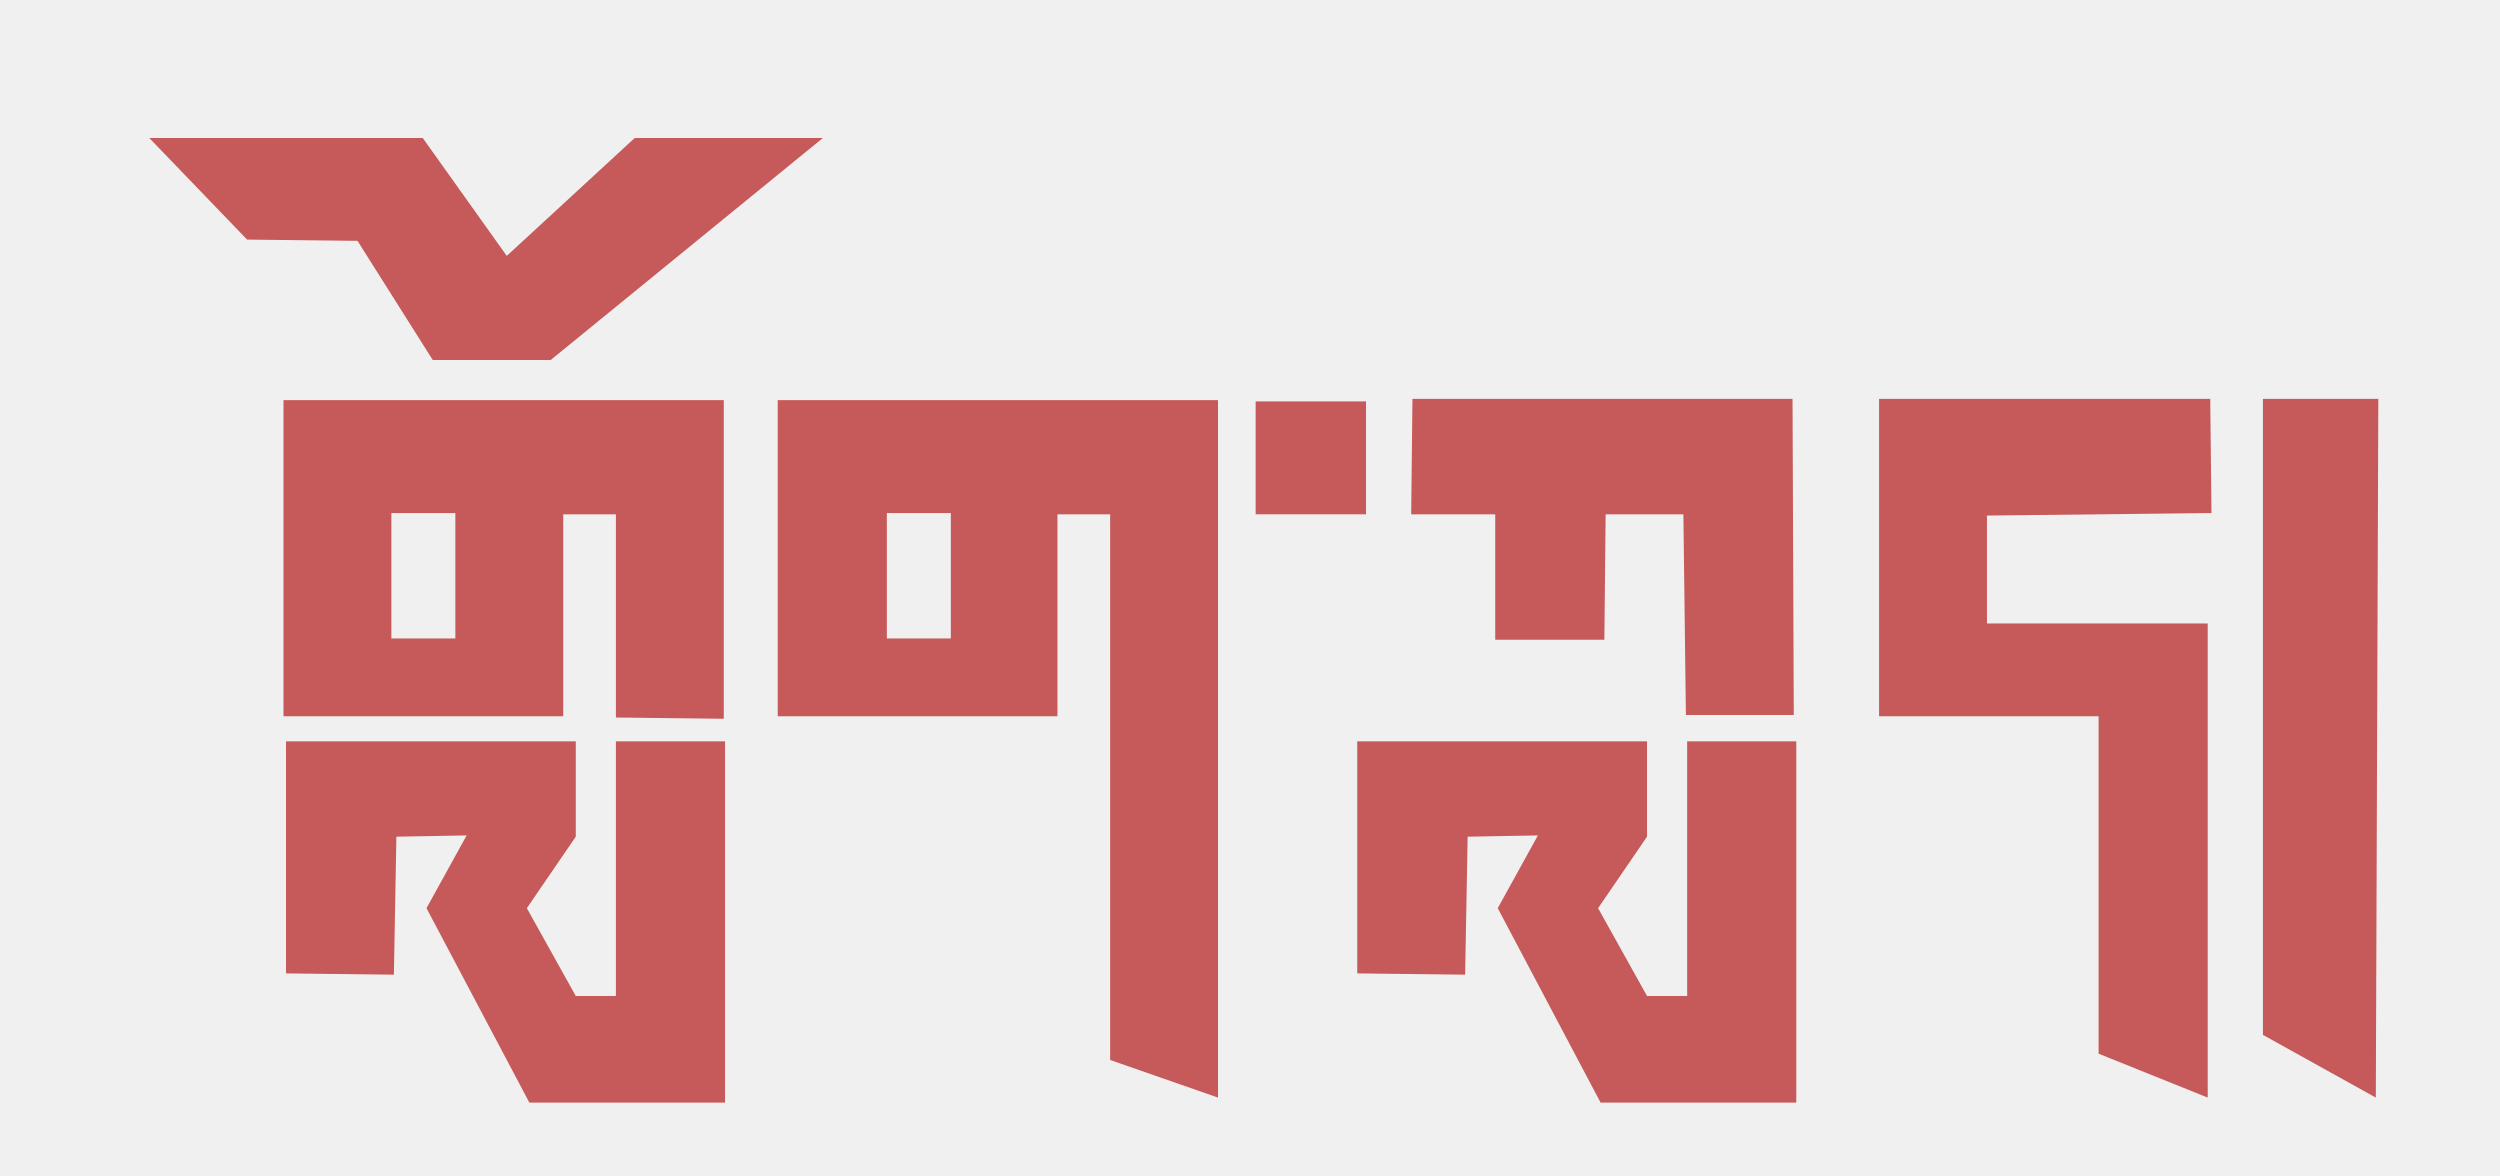
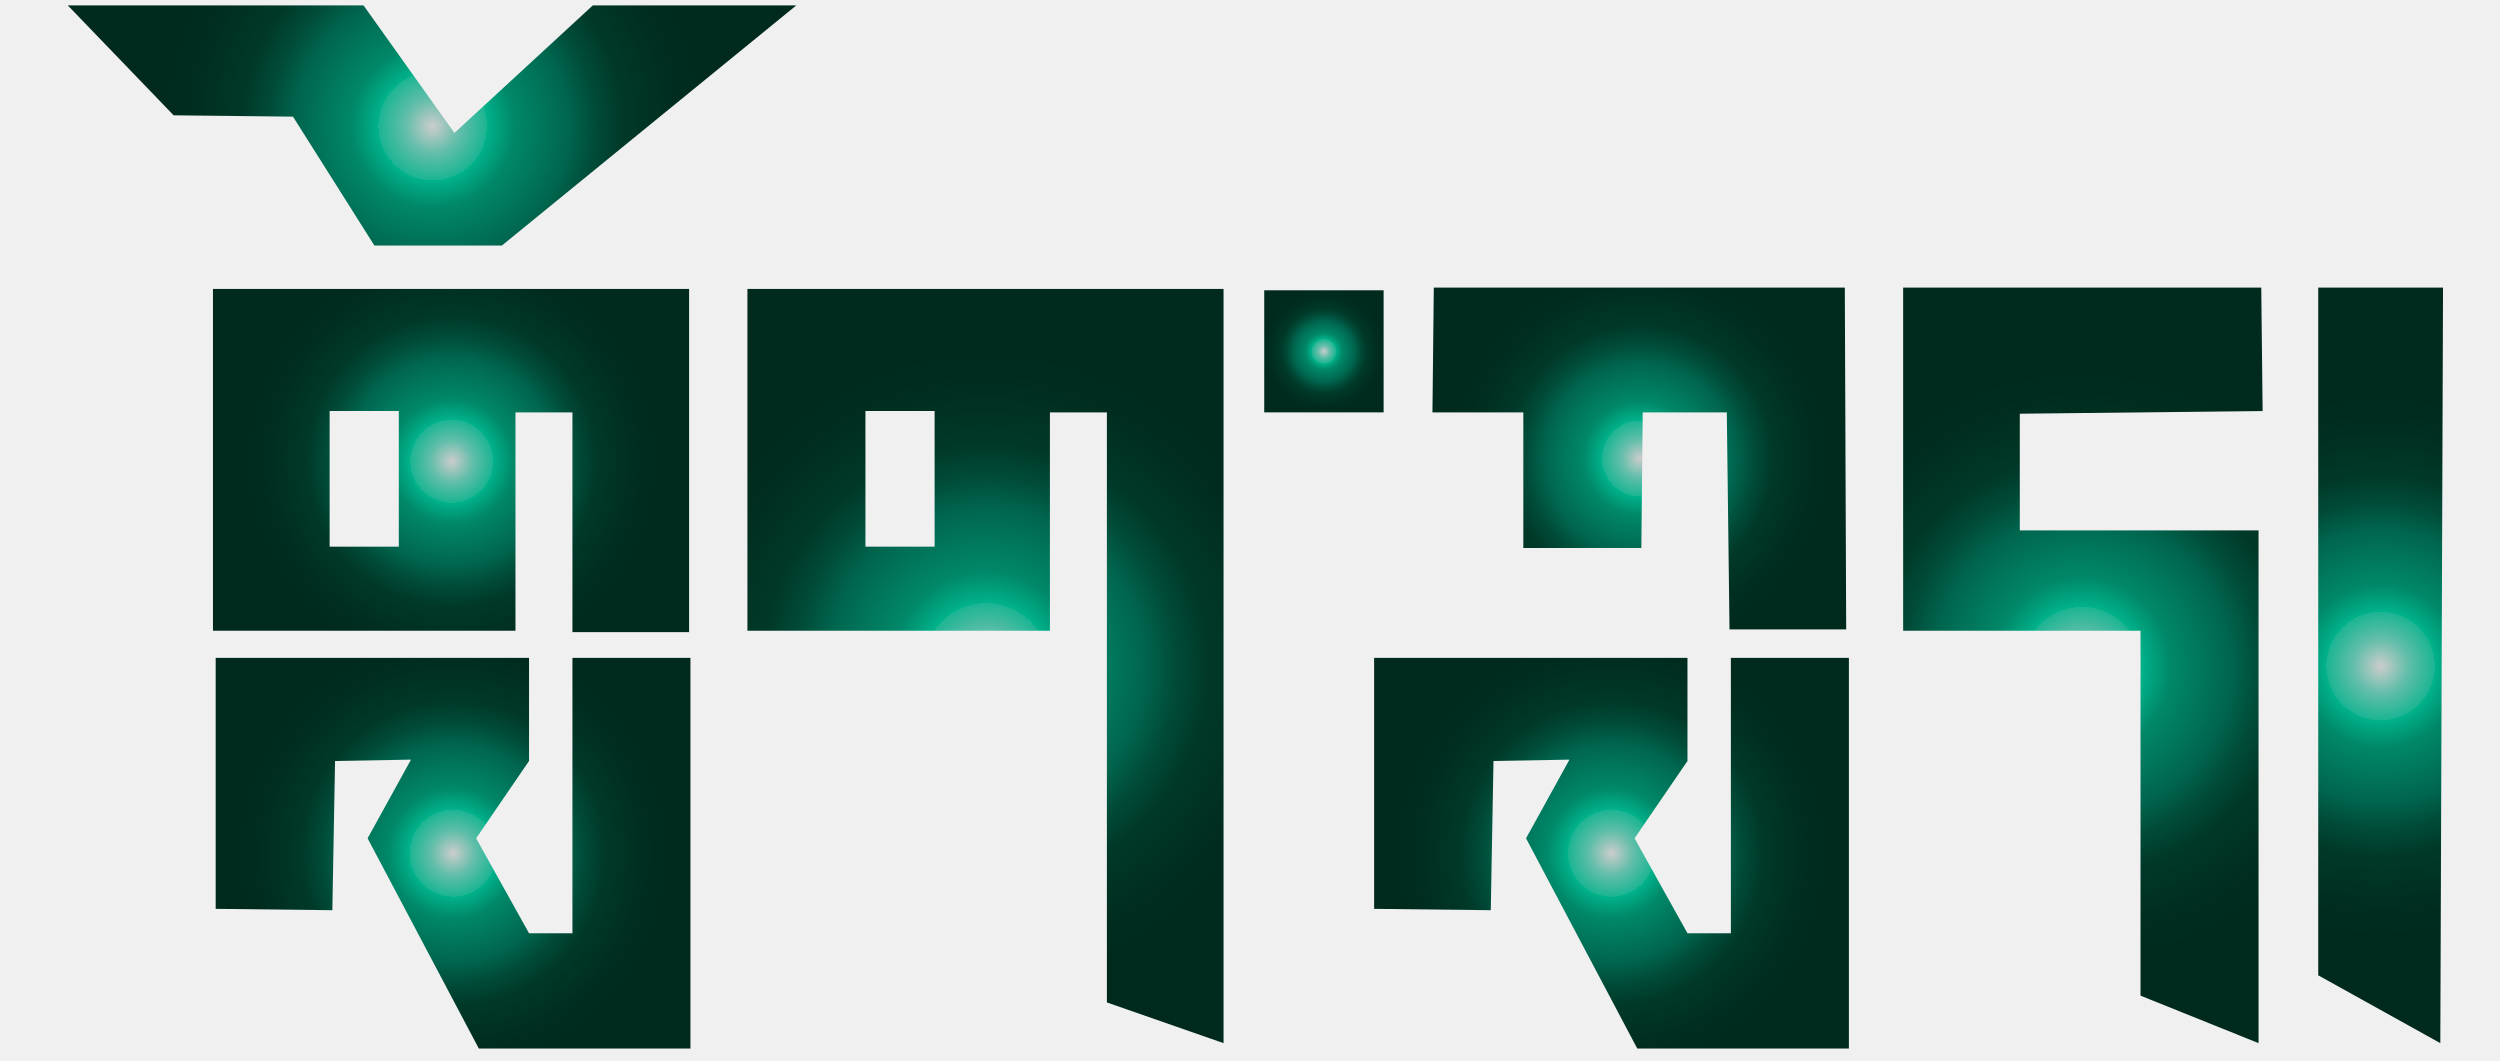
- <svg xmlns="http://www.w3.org/2000/svg" id="Layer_1" version="1.1" viewBox="0 0 199.3 93.7">
+ <svg xmlns="http://www.w3.org/2000/svg" xmlns:xlink="http://www.w3.org/1999/xlink" version="1.1" viewBox="0 0 184.3 78.2">
  <defs>
    <style>
      .st0 {
-         fill: #c65959;
+         fill: url(#linear-gradient2);
+       }
+ 
+       .st1 {
+         fill: url(#radial-gradient2);
+       }
+ 
+       .st1, .st2, .st3, .st4, .st5, .st6, .st7, .st8, .st9, .st10, .st11, .st12, .st13, .st14, .st15, .st16, .st17, .st18, .st19, .st20, .st21, .st22, .st23, .st24, .st25, .st26, .st27 {
+         mix-blend-mode: screen;
+       }
+ 
+       .st2 {
+         fill: url(#radial-gradient17);
+       }
+ 
+       .st3 {
+         fill: url(#radial-gradient3);
+       }
+ 
+       .st4 {
+         fill: url(#linear-gradient9);
+       }
+ 
+       .st4, .st12, .st14, .st17, .st20, .st25, .st27 {
+         opacity: .5;
+       }
+ 
+       .st28 {
+         fill: url(#linear-gradient10);
+       }
+ 
+       .st5 {
+         fill: url(#radial-gradient10);
+       }
+ 
+       .st6 {
+         fill: url(#radial-gradient4);
+       }
+ 
+       .st7 {
+         fill: url(#radial-gradient1);
+       }
+ 
+       .st8 {
+         fill: url(#radial-gradient5);
+       }
+ 
+       .st29 {
+         fill: #fff;
+       }
+ 
+       .st30 {
+         fill: url(#linear-gradient8);
+       }
+ 
+       .st9 {
+         fill: url(#linear-gradient15);
+       }
+ 
+       .st31 {
+         fill: url(#linear-gradient16);
+       }
+ 
+       .st10 {
+         fill: url(#radial-gradient12);
+       }
+ 
+       .st11 {
+         fill: url(#radial-gradient8);
+       }
+ 
+       .st32 {
+         fill: #171717;
+       }
+ 
+       .st12 {
+         fill: url(#linear-gradient7);
+       }
+ 
+       .st13 {
+         fill: url(#radial-gradient);
+       }
+ 
+       .st33 {
+         isolation: isolate;
+       }
+ 
+       .st34 {
+         fill: url(#linear-gradient12);
+       }
+ 
+       .st14 {
+         fill: url(#linear-gradient17);
+       }
+ 
+       .st15 {
+         fill: url(#radial-gradient7);
+       }
+ 
+       .st16 {
+         fill: url(#radial-gradient11);
+       }
+ 
+       .st17 {
+         fill: url(#linear-gradient13);
+       }
+ 
+       .st35 {
+         fill: url(#linear-gradient4);
+       }
+ 
+       .st18 {
+         fill: url(#radial-gradient9);
+       }
+ 
+       .st36 {
+         fill: url(#linear-gradient14);
+       }
+ 
+       .st19 {
+         fill: url(#radial-gradient14);
+       }
+ 
+       .st20 {
+         fill: url(#linear-gradient3);
+       }
+ 
+       .st21 {
+         fill: url(#radial-gradient6);
+       }
+ 
+       .st22 {
+         fill: url(#radial-gradient13);
+       }
+ 
+       .st23 {
+         fill: url(#linear-gradient1);
+         opacity: .6;
+       }
+ 
+       .st24 {
+         fill: url(#radial-gradient16);
+       }
+ 
+       .st25 {
+         fill: url(#linear-gradient5);
+       }
+ 
+       .st37 {
+         fill: url(#linear-gradient6);
+       }
+ 
+       .st26 {
+         fill: url(#radial-gradient15);
+       }
+ 
+       .st38 {
+         fill: url(#linear-gradient);
+       }
+ 
+       .st27 {
+         fill: url(#linear-gradient11);
      }
    </style>
+     <radialGradient id="radial-gradient" cx="33.4" cy="62.9" fx="33.4" fy="62.9" r="16" gradientUnits="userSpaceOnUse">
+       <stop offset="0" stop-color="#ccc" />
+       <stop offset=".1" stop-color="#63beaa" />
+       <stop offset=".2" stop-color="#1bb593" />
+       <stop offset=".2" stop-color="#00b28a" />
+       <stop offset=".3" stop-color="#008869" />
+       <stop offset=".5" stop-color="#00664e" />
+       <stop offset=".6" stop-color="#004c39" />
+       <stop offset=".7" stop-color="#003929" />
+       <stop offset=".9" stop-color="#002d20" />
+       <stop offset="1" stop-color="#002a1e" />
+     </radialGradient>
+     <radialGradient id="radial-gradient1" cx="118.8" fx="118.8" xlink:href="#radial-gradient" />
+     <radialGradient id="radial-gradient2" cx="31.9" cy="9.3" fx="31.9" fy="9.3" r="20" xlink:href="#radial-gradient" />
+     <radialGradient id="radial-gradient3" cx="72.7" cy="49.1" fx="72.7" fy="49.1" r="23.2" xlink:href="#radial-gradient" />
+     <radialGradient id="radial-gradient4" cx="33.3" cy="34" fx="33.3" fy="34" r="15.3" xlink:href="#radial-gradient" />
+     <radialGradient id="radial-gradient5" cx="97.6" cy="25.9" fx="97.6" fy="25.9" r="4.5" xlink:href="#radial-gradient" />
+     <radialGradient id="radial-gradient6" cx="120.9" cy="33.8" fx="120.9" fy="33.8" r="14" xlink:href="#radial-gradient" />
+     <radialGradient id="radial-gradient7" cx="153.5" cy="49.1" fx="153.5" fy="49.1" r="21.8" xlink:href="#radial-gradient" />
+     <radialGradient id="radial-gradient8" cx="175.5" cy="49.1" fx="175.5" fy="49.1" r="20" xlink:href="#radial-gradient" />
+     <linearGradient id="linear-gradient" x1="373.4" y1="47.4" x2="373.4" y2="102.2" gradientUnits="userSpaceOnUse">
+       <stop offset="0" stop-color="#b5b5b5" />
+       <stop offset=".4" stop-color="#818181" />
+       <stop offset=".8" stop-color="#595959" />
+       <stop offset="1" stop-color="#4a4a4a" />
+     </linearGradient>
+     <radialGradient id="radial-gradient9" cx="374.2" cy="116.2" fx="374.2" fy="116.2" r="49.5" gradientUnits="userSpaceOnUse">
+       <stop offset="0" stop-color="#ccc" />
+       <stop offset="0" stop-color="#bababa" />
+       <stop offset=".2" stop-color="#898989" />
+       <stop offset=".3" stop-color="#5f5f5f" />
+       <stop offset=".4" stop-color="#3c3c3c" />
+       <stop offset=".6" stop-color="#222" />
+       <stop offset=".7" stop-color="#0f0f0f" />
+       <stop offset=".8" stop-color="#030303" />
+       <stop offset="1" stop-color="#000" />
+     </radialGradient>
+     <linearGradient id="linear-gradient1" x1="373.4" y1="102.3" x2="373.4" y2="41.7" gradientUnits="userSpaceOnUse">
+       <stop offset="0" stop-color="#000" />
+       <stop offset=".1" stop-color="#030303" />
+       <stop offset=".3" stop-color="#0f0f0f" />
+       <stop offset=".4" stop-color="#222" />
+       <stop offset=".5" stop-color="#3c3c3c" />
+       <stop offset=".7" stop-color="#5f5f5f" />
+       <stop offset=".8" stop-color="#898989" />
+       <stop offset=".9" stop-color="#bababa" />
+       <stop offset="1" stop-color="#e8e8e8" />
+     </linearGradient>
+     <linearGradient id="linear-gradient2" x1="460.7" y1="47.4" x2="460.7" y2="102.2" gradientUnits="userSpaceOnUse">
+       <stop offset="0" stop-color="#3697ff" />
+       <stop offset=".1" stop-color="#2d8dfd" />
+       <stop offset=".7" stop-color="#0c65f6" />
+       <stop offset="1" stop-color="#0056f4" />
+     </linearGradient>
+     <radialGradient id="radial-gradient10" cx="461.5" cy="116.2" fx="461.5" fy="116.2" r="49.5" gradientUnits="userSpaceOnUse">
+       <stop offset="0" stop-color="#ccc" />
+       <stop offset="0" stop-color="#7cb0e2" />
+       <stop offset=".2" stop-color="#3497f7" />
+       <stop offset=".2" stop-color="#198eff" />
+       <stop offset=".2" stop-color="#1787f4" />
+       <stop offset=".3" stop-color="#1268bb" />
+       <stop offset=".4" stop-color="#0d4c89" />
+       <stop offset=".5" stop-color="#09355f" />
+       <stop offset=".6" stop-color="#05213c" />
+       <stop offset=".7" stop-color="#031222" />
+       <stop offset=".8" stop-color="#01080f" />
+       <stop offset=".9" stop-color="#000203" />
+       <stop offset="1" stop-color="#000" />
+     </radialGradient>
+     <linearGradient id="linear-gradient3" x1="460.7" y1="102.3" x2="460.7" y2="41.7" gradientUnits="userSpaceOnUse">
+       <stop offset="0" stop-color="#000" />
+       <stop offset=".1" stop-color="#000203" />
+       <stop offset=".2" stop-color="#020b0f" />
+       <stop offset=".3" stop-color="#061922" />
+       <stop offset=".4" stop-color="#0b2c3c" />
+       <stop offset=".5" stop-color="#12455f" />
+       <stop offset=".6" stop-color="#1a6489" />
+       <stop offset=".7" stop-color="#2489bb" />
+       <stop offset=".7" stop-color="#2fb3f4" />
+       <stop offset=".8" stop-color="#32bbff" />
+       <stop offset=".8" stop-color="#47c0fc" />
+       <stop offset=".9" stop-color="#7dcdf5" />
+       <stop offset="1" stop-color="#d3e3ea" />
+       <stop offset="1" stop-color="#e8e8e8" />
+     </linearGradient>
+     <linearGradient id="linear-gradient4" x1="460.7" y1="126.2" x2="460.7" y2="181" gradientUnits="userSpaceOnUse">
+       <stop offset="0" stop-color="#ffe86b" />
+       <stop offset=".3" stop-color="#ffa54a" />
+       <stop offset=".6" stop-color="#ff652a" />
+       <stop offset=".9" stop-color="#ff3d16" />
+       <stop offset="1" stop-color="#ff2e0f" />
+     </linearGradient>
+     <radialGradient id="radial-gradient11" cx="461.5" cy="195" fx="461.5" fy="195" r="49.5" gradientUnits="userSpaceOnUse">
+       <stop offset="0" stop-color="#ccc" />
+       <stop offset=".1" stop-color="#d8b363" />
+       <stop offset=".2" stop-color="#e1a31b" />
+       <stop offset=".2" stop-color="#e59d00" />
+       <stop offset=".3" stop-color="#ba7f00" />
+       <stop offset=".4" stop-color="#895e00" />
+       <stop offset=".5" stop-color="#5f4100" />
+       <stop offset=".6" stop-color="#3c2900" />
+       <stop offset=".7" stop-color="#221700" />
+       <stop offset=".8" stop-color="#0f0a00" />
+       <stop offset=".9" stop-color="#030200" />
+       <stop offset="1" stop-color="#000" />
+     </radialGradient>
+     <linearGradient id="linear-gradient5" x1="460.7" y1="181.1" x2="460.7" y2="120.5" gradientUnits="userSpaceOnUse">
+       <stop offset="0" stop-color="#000" />
+       <stop offset=".1" stop-color="#030201" />
+       <stop offset=".2" stop-color="#0f0804" />
+       <stop offset=".3" stop-color="#22120a" />
+       <stop offset=".4" stop-color="#3c2012" />
+       <stop offset=".5" stop-color="#5f331c" />
+       <stop offset=".6" stop-color="#894928" />
+       <stop offset=".7" stop-color="#bb6437" />
+       <stop offset=".7" stop-color="#f48348" />
+       <stop offset=".8" stop-color="#ff894c" />
+       <stop offset=".8" stop-color="#fb9561" />
+       <stop offset=".9" stop-color="#f3b697" />
+       <stop offset="1" stop-color="#e8e8e8" />
+     </linearGradient>
+     <linearGradient id="linear-gradient6" x1="373.4" y1="126.2" x2="373.4" y2="181" gradientUnits="userSpaceOnUse">
+       <stop offset="0" stop-color="#c97aff" />
+       <stop offset=".1" stop-color="#b266ee" />
+       <stop offset=".5" stop-color="#722fc0" />
+       <stop offset=".8" stop-color="#4a0da3" />
+       <stop offset="1" stop-color="#3b0099" />
+     </linearGradient>
+     <radialGradient id="radial-gradient12" cx="374.2" cy="195" fx="374.2" fy="195" r="49.5" gradientUnits="userSpaceOnUse">
+       <stop offset="0" stop-color="#ccc" />
+       <stop offset=".1" stop-color="#dca9e8" />
+       <stop offset=".2" stop-color="#e98eff" />
+       <stop offset=".2" stop-color="#df87f4" />
+       <stop offset=".3" stop-color="#ab68bb" />
+       <stop offset=".4" stop-color="#7d4c89" />
+       <stop offset=".5" stop-color="#57355f" />
+       <stop offset=".6" stop-color="#37213c" />
+       <stop offset=".7" stop-color="#1f1222" />
+       <stop offset=".8" stop-color="#0d080f" />
+       <stop offset=".9" stop-color="#030203" />
+       <stop offset="1" stop-color="#000" />
+     </radialGradient>
+     <linearGradient id="linear-gradient7" x1="373.4" y1="181.1" x2="373.4" y2="120.5" gradientUnits="userSpaceOnUse">
+       <stop offset="0" stop-color="#000" />
+       <stop offset=".1" stop-color="#030103" />
+       <stop offset=".2" stop-color="#0c060f" />
+       <stop offset=".3" stop-color="#1c0e22" />
+       <stop offset=".4" stop-color="#331a3c" />
+       <stop offset=".5" stop-color="#50295f" />
+       <stop offset=".6" stop-color="#743c89" />
+       <stop offset=".7" stop-color="#9e52bb" />
+       <stop offset=".7" stop-color="#ce6bf4" />
+       <stop offset=".8" stop-color="#d870ff" />
+       <stop offset=".8" stop-color="#da84fa" />
+       <stop offset=".9" stop-color="#e1baf0" />
+       <stop offset="1" stop-color="#e8e8e8" />
+     </linearGradient>
+     <linearGradient id="linear-gradient8" x1="286.1" y1="126.2" x2="286.1" y2="181" gradientUnits="userSpaceOnUse">
+       <stop offset="0" stop-color="#ff99a6" />
+       <stop offset=".2" stop-color="#fd7791" />
+       <stop offset=".6" stop-color="#fb376a" />
+       <stop offset=".8" stop-color="#f90f51" />
+       <stop offset="1" stop-color="#f90048" />
+     </linearGradient>
+     <radialGradient id="radial-gradient13" cx="287" cy="195" fx="287" fy="195" r="49.5" gradientUnits="userSpaceOnUse">
+       <stop offset="0" stop-color="#ccc" />
+       <stop offset=".1" stop-color="#e8a9b5" />
+       <stop offset=".2" stop-color="#ff8ea3" />
+       <stop offset=".2" stop-color="#f4879c" />
+       <stop offset=".3" stop-color="#bb6877" />
+       <stop offset=".4" stop-color="#894c57" />
+       <stop offset=".5" stop-color="#5f353c" />
+       <stop offset=".6" stop-color="#3c2126" />
+       <stop offset=".7" stop-color="#221215" />
+       <stop offset=".8" stop-color="#0f0809" />
+       <stop offset=".9" stop-color="#030202" />
+       <stop offset="1" stop-color="#000" />
+     </radialGradient>
+     <linearGradient id="linear-gradient9" x1="286.1" y1="181.1" x2="286.1" y2="120.5" gradientUnits="userSpaceOnUse">
+       <stop offset="0" stop-color="#000" />
+       <stop offset=".1" stop-color="#030202" />
+       <stop offset=".2" stop-color="#0f0909" />
+       <stop offset=".3" stop-color="#221414" />
+       <stop offset=".4" stop-color="#3c2424" />
+       <stop offset=".5" stop-color="#5f3939" />
+       <stop offset=".6" stop-color="#895253" />
+       <stop offset=".7" stop-color="#bb7072" />
+       <stop offset=".7" stop-color="#f49294" />
+       <stop offset=".8" stop-color="#ff999b" />
+       <stop offset=".8" stop-color="#f8adaf" />
+       <stop offset="1" stop-color="#e9e3e3" />
+       <stop offset="1" stop-color="#e8e8e8" />
+     </linearGradient>
+     <linearGradient id="linear-gradient10" x1="460.7" y1="205" x2="460.7" y2="259.8" gradientUnits="userSpaceOnUse">
+       <stop offset="0" stop-color="#5ac100" />
+       <stop offset=".4" stop-color="#3d8d00" />
+       <stop offset=".8" stop-color="#276500" />
+       <stop offset="1" stop-color="#1f5600" />
+     </linearGradient>
+     <radialGradient id="radial-gradient14" cx="461.5" cy="273.8" fx="461.5" fy="273.8" r="49.5" gradientUnits="userSpaceOnUse">
+       <stop offset="0" stop-color="#ccc" />
+       <stop offset=".1" stop-color="#63ce8e" />
+       <stop offset=".2" stop-color="#1bd064" />
+       <stop offset=".2" stop-color="#00d154" />
+       <stop offset=".3" stop-color="#00ba4a" />
+       <stop offset=".4" stop-color="#008937" />
+       <stop offset=".5" stop-color="#005f26" />
+       <stop offset=".6" stop-color="#003c18" />
+       <stop offset=".7" stop-color="#00220d" />
+       <stop offset=".8" stop-color="#000f06" />
+       <stop offset=".9" stop-color="#000301" />
+       <stop offset="1" stop-color="#000" />
+     </radialGradient>
+     <linearGradient id="linear-gradient11" x1="460.7" y1="259.9" x2="460.7" y2="199.3" gradientUnits="userSpaceOnUse">
+       <stop offset="0" stop-color="#000" />
+       <stop offset=".1" stop-color="#000301" />
+       <stop offset=".2" stop-color="#000f04" />
+       <stop offset=".3" stop-color="#00220b" />
+       <stop offset=".4" stop-color="#003c13" />
+       <stop offset=".5" stop-color="#005f1f" />
+       <stop offset=".6" stop-color="#00892c" />
+       <stop offset=".7" stop-color="#00ba3c" />
+       <stop offset=".8" stop-color="#00c13f" />
+       <stop offset=".8" stop-color="#15c44e" />
+       <stop offset=".8" stop-color="#4bcd76" />
+       <stop offset=".9" stop-color="#a2dcb5" />
+       <stop offset="1" stop-color="#e8e8e8" />
+     </linearGradient>
+     <linearGradient id="linear-gradient12" x1="373.4" y1="205" x2="373.4" y2="259.8" gradientUnits="userSpaceOnUse">
+       <stop offset="0" stop-color="#d69300" />
+       <stop offset=".4" stop-color="#ac7000" />
+       <stop offset=".8" stop-color="#845000" />
+       <stop offset="1" stop-color="#754400" />
+     </linearGradient>
+     <radialGradient id="radial-gradient15" cx="374.2" cy="273.8" fx="374.2" fy="273.8" r="49.5" gradientUnits="userSpaceOnUse">
+       <stop offset="0" stop-color="#ccc" />
+       <stop offset="0" stop-color="#e1c985" />
+       <stop offset=".2" stop-color="#f6c63e" />
+       <stop offset=".2" stop-color="#ffc623" />
+       <stop offset=".2" stop-color="#f4bd21" />
+       <stop offset=".3" stop-color="#bb9119" />
+       <stop offset=".4" stop-color="#896a12" />
+       <stop offset=".5" stop-color="#5f490d" />
+       <stop offset=".6" stop-color="#3c2f08" />
+       <stop offset=".7" stop-color="#221a04" />
+       <stop offset=".8" stop-color="#0f0b02" />
+       <stop offset=".9" stop-color="#030200" />
+       <stop offset="1" stop-color="#000" />
+     </radialGradient>
+     <linearGradient id="linear-gradient13" x1="373.4" y1="259.9" x2="373.4" y2="199.3" gradientUnits="userSpaceOnUse">
+       <stop offset="0" stop-color="#000" />
+       <stop offset=".1" stop-color="#030300" />
+       <stop offset=".2" stop-color="#0f0c03" />
+       <stop offset=".3" stop-color="#221d08" />
+       <stop offset=".4" stop-color="#3c340e" />
+       <stop offset=".5" stop-color="#5f5116" />
+       <stop offset=".6" stop-color="#897620" />
+       <stop offset=".7" stop-color="#bba12c" />
+       <stop offset=".7" stop-color="#f4d13a" />
+       <stop offset=".8" stop-color="#ffdb3d" />
+       <stop offset=".8" stop-color="#fcdc52" />
+       <stop offset=".9" stop-color="#f4e088" />
+       <stop offset="1" stop-color="#e9e7de" />
+       <stop offset="1" stop-color="#e8e8e8" />
+     </linearGradient>
+     <linearGradient id="linear-gradient14" x1="261.5" y1="-80.7" x2="261.5" y2="-25.9" gradientUnits="userSpaceOnUse">
+       <stop offset="0" stop-color="#616161" />
+       <stop offset=".4" stop-color="#373737" />
+       <stop offset=".8" stop-color="#0f0f0f" />
+       <stop offset="1" stop-color="#000" />
+     </linearGradient>
+     <radialGradient id="radial-gradient16" cx="262.4" cy="-11.9" fx="262.4" fy="-11.9" r="49.5" gradientUnits="userSpaceOnUse">
+       <stop offset="0" stop-color="#a8a8a8" />
+       <stop offset="0" stop-color="#888" />
+       <stop offset=".2" stop-color="#5f5f5f" />
+       <stop offset=".4" stop-color="#3c3c3c" />
+       <stop offset=".5" stop-color="#222" />
+       <stop offset=".7" stop-color="#0f0f0f" />
+       <stop offset=".8" stop-color="#030303" />
+       <stop offset="1" stop-color="#000" />
+     </radialGradient>
+     <linearGradient id="linear-gradient15" x1="261.5" y1="-25.7" x2="261.5" y2="-86.4" gradientUnits="userSpaceOnUse">
+       <stop offset="0" stop-color="#000" />
+       <stop offset=".2" stop-color="#030303" />
+       <stop offset=".3" stop-color="#0f0f0f" />
+       <stop offset=".5" stop-color="#222" />
+       <stop offset=".6" stop-color="#3c3c3c" />
+       <stop offset=".8" stop-color="#5f5f5f" />
+       <stop offset=".9" stop-color="#888" />
+       <stop offset="1" stop-color="#a8a8a8" />
+     </linearGradient>
+     <linearGradient id="linear-gradient16" x1="147.2" y1="-81.4" x2="147.2" y2="-26.6" gradientUnits="userSpaceOnUse">
+       <stop offset="0" stop-color="#47daff" />
+       <stop offset=".4" stop-color="#2aa2ac" />
+       <stop offset=".7" stop-color="#13766b" />
+       <stop offset=".9" stop-color="#055b43" />
+       <stop offset="1" stop-color="#005134" />
+     </linearGradient>
+     <radialGradient id="radial-gradient17" cx="148" cy="-12.6" fx="148" fy="-12.6" r="49.5" gradientUnits="userSpaceOnUse">
+       <stop offset="0" stop-color="#ccc" />
+       <stop offset=".1" stop-color="#63beaa" />
+       <stop offset=".2" stop-color="#1bb593" />
+       <stop offset=".2" stop-color="#00b28a" />
+       <stop offset=".3" stop-color="#00886a" />
+       <stop offset=".4" stop-color="#005f49" />
+       <stop offset=".5" stop-color="#003c2f" />
+       <stop offset=".6" stop-color="#00221a" />
+       <stop offset=".8" stop-color="#000f0b" />
+       <stop offset=".9" stop-color="#000302" />
+       <stop offset="1" stop-color="#000" />
+     </radialGradient>
+     <linearGradient id="linear-gradient17" x1="147.2" y1="-26.4" x2="147.2" y2="-87.1" gradientUnits="userSpaceOnUse">
+       <stop offset="0" stop-color="#000" />
+       <stop offset=".1" stop-color="#000302" />
+       <stop offset=".2" stop-color="#000f09" />
+       <stop offset=".3" stop-color="#002214" />
+       <stop offset=".4" stop-color="#003c25" />
+       <stop offset=".5" stop-color="#005f3a" />
+       <stop offset=".6" stop-color="#008954" />
+       <stop offset=".7" stop-color="#00ba72" />
+       <stop offset=".8" stop-color="#00ea90" />
+       <stop offset=".8" stop-color="#15e997" />
+       <stop offset=".8" stop-color="#4be9ac" />
+       <stop offset=".9" stop-color="#a2e8cd" />
+       <stop offset="1" stop-color="#e8e8e8" />
+     </linearGradient>
  </defs>
-   <polygon class="st0" points="49.1 79.4 45.9 79.4 42 72.4 45.9 66.7 45.9 59.1 22.8 59.1 22.8 62.7 22.8 77.6 31.4 77.7 31.6 66.7 37.2 66.6 34 72.4 42.2 87.9 57.8 87.9 57.8 59.1 49.1 59.1 49.1 79.4" />
-   <polygon class="st0" points="134.5 79.4 131.3 79.4 127.4 72.4 131.3 66.7 131.3 59.1 108.2 59.1 108.2 62.7 108.2 77.6 116.8 77.7 117 66.7 122.6 66.6 119.4 72.4 127.6 87.9 143.2 87.9 143.2 59.1 134.5 59.1 134.5 79.4" />
-   <polygon class="st0" points="34.5 28.7 43.9 28.7 65.6 11 57.1 11 50.6 11 40.4 20.4 33.7 11 11.9 11 19.7 19.1 28.5 19.2 34.5 28.7" />
-   <path class="st0" d="M62,41v16.1h22.3v-16.1h4.2v43.5c0,0,8.6,3,8.6,3V31.9h-35.1v9.1ZM70.6,40.9h5.2v10h-5.1v-10c0,0,0,0,0,0Z" />
-   <path class="st0" d="M22.6,41v16.1h22.3v-16.1h4.2v16.2c0,0,8.6.1,8.6.1v-25.4H22.6v9.1ZM31.1,40.9h5.2v10h-5.1v-10c0,0,0,0,0,0Z" />
-   <rect class="st0" x="100.1" y="32" width="8.8" height="9" />
-   <polygon class="st0" points="112.6 31.8 112.5 41 119.2 41 119.2 51 127.9 51 128 41 134.2 41 134.4 57 143 57 142.9 31.8 112.6 31.8" />
-   <polygon class="st0" points="158.4 41.1 176.3 40.9 176.2 31.8 149.8 31.8 149.8 57.1 167.3 57.1 167.3 84 176 87.5 176 49.7 158.4 49.7 158.4 41.1" />
-   <polygon class="st0" points="189.6 31.8 180.4 31.8 180.4 82.5 189.4 87.5 189.6 31.8" />
+   <g class="st33">
+     <g id="Layer_1">
+       <polygon class="st13" points="42.2 68.8 39 68.8 35.1 61.8 39 56.1 39 48.5 15.9 48.5 15.9 52.1 15.9 67 24.5 67.1 24.7 56.1 30.3 56 27.1 61.8 35.3 77.3 50.9 77.3 50.9 48.5 42.2 48.5 42.2 68.8" />
+       <polygon class="st7" points="127.6 68.8 124.4 68.8 120.5 61.8 124.4 56.1 124.4 48.5 101.3 48.5 101.3 52.1 101.3 67 109.9 67.1 110.1 56.1 115.7 56 112.5 61.8 120.7 77.3 136.3 77.3 136.3 48.5 127.6 48.5 127.6 68.8" />
+       <polygon class="st1" points="27.6 18.1 37 18.1 58.7 .4 50.2 .4 43.7 .4 33.5 9.8 26.8 .4 5 .4 12.8 8.5 21.6 8.6 27.6 18.1" />
+       <path class="st3" d="M55.1,30.4v16.1h22.3v-16.1h4.2v43.5l8.6,3V21.3h-35.1v9.1ZM63.7,30.3h5.2v10h-5.1v-10h0Z" />
+       <path class="st6" d="M15.7,30.4v16.1h22.3v-16.1h4.2v16.2h8.6c0,0,0-25.3,0-25.3H15.7v9.1ZM24.2,30.3h5.2v10h-5.1v-10h0Z" />
+       <rect class="st8" x="93.2" y="21.4" width="8.8" height="9" />
+       <polygon class="st21" points="105.7 21.2 105.6 30.4 112.3 30.4 112.3 40.4 121 40.4 121.1 30.4 127.3 30.4 127.5 46.4 136.1 46.4 136 21.2 105.7 21.2" />
+       <polygon class="st15" points="148.9 30.5 166.8 30.3 166.7 21.2 140.3 21.2 140.3 46.5 157.8 46.5 157.8 73.4 166.5 76.9 166.5 39.1 148.9 39.1 148.9 30.5" />
+       <polygon class="st11" points="180.1 21.2 170.9 21.2 170.9 71.9 179.9 76.9 180.1 21.2" />
+       <g>
+         <rect class="st29" x="229.9" y="-3.2" width="288" height="288" />
+         <g>
+           <g>
+             <rect class="st38" x="334.5" y="47.2" width="77.8" height="55.5" rx="9.2" ry="9.2" />
+             <rect class="st18" x="336.5" y="48.6" width="73.9" height="52.7" rx="9.2" ry="9.2" />
+             <rect class="st23" x="335.8" y="48.6" width="75.2" height="26.9" rx="8" ry="8" />
+           </g>
+           <g>
+             <rect class="st0" x="421.8" y="47.2" width="77.8" height="55.5" rx="9.2" ry="9.2" />
+             <rect class="st5" x="423.8" y="48.6" width="73.9" height="52.7" rx="9.2" ry="9.2" />
+             <rect class="st20" x="423.1" y="48.6" width="75.2" height="26.9" rx="8" ry="8" />
+           </g>
+           <g>
+             <rect class="st35" x="421.8" y="126" width="77.8" height="55.5" rx="9.2" ry="9.2" />
+             <rect class="st16" x="423.8" y="127.4" width="73.9" height="52.7" rx="9.2" ry="9.2" />
+             <rect class="st25" x="423.1" y="127.4" width="75.2" height="26.9" rx="8" ry="8" />
+           </g>
+           <g>
+             <rect class="st37" x="334.5" y="126" width="77.8" height="55.5" rx="9.2" ry="9.2" />
+             <rect class="st10" x="336.5" y="127.4" width="73.9" height="52.7" rx="9.2" ry="9.2" />
+             <rect class="st12" x="335.8" y="127.4" width="75.2" height="26.9" rx="8" ry="8" />
+           </g>
+           <g>
+             <rect class="st30" x="247.2" y="126" width="77.8" height="55.5" rx="9.2" ry="9.2" />
+             <rect class="st22" x="249.2" y="127.4" width="73.9" height="52.7" rx="9.2" ry="9.2" />
+             <rect class="st4" x="248.5" y="127.4" width="75.2" height="26.9" rx="8" ry="8" />
+           </g>
+           <g>
+             <rect class="st28" x="421.8" y="204.8" width="77.8" height="55.5" rx="9.2" ry="9.2" />
+             <rect class="st19" x="423.8" y="206.2" width="73.9" height="52.7" rx="9.2" ry="9.2" />
+             <rect class="st27" x="423.1" y="206.2" width="75.2" height="26.9" rx="8" ry="8" />
+           </g>
+           <g>
+             <rect class="st34" x="334.5" y="204.8" width="77.8" height="55.5" rx="9.2" ry="9.2" />
+             <rect class="st26" x="336.5" y="206.2" width="73.9" height="52.7" rx="9.2" ry="9.2" />
+             <rect class="st17" x="335.8" y="206.2" width="75.2" height="26.9" rx="8" ry="8" />
+           </g>
+         </g>
+         <g>
+           <path class="st32" d="M293.8,23.1h.6v3.1c-.4.3-.8.6-1.3.8-.5.2-1.1.3-1.6.3-.8,0-1.6-.2-2.2-.5-.7-.4-1.2-.9-1.6-1.5-.4-.6-.6-1.4-.6-2.2s.2-1.5.6-2.2c.4-.6.9-1.1,1.6-1.5.7-.4,1.4-.5,2.2-.5s1.2,0,1.7.3c.5.2,1,.5,1.3.9l-.4.4c-.3-.3-.7-.6-1.2-.8-.4-.2-.9-.2-1.4-.2s-1.4.2-1.9.5c-.6.3-1,.8-1.4,1.3-.3.6-.5,1.2-.5,1.9s.2,1.3.5,1.9c.3.6.8,1,1.4,1.3.6.3,1.2.5,1.9.5s1.7-.3,2.4-.8v-2.9Z" />
+           <path class="st32" d="M298.1,18.4h.6v8.8h-.6v-8.8Z" />
+           <path class="st32" d="M303.2,26.9c-.5-.3-.8-.6-1.1-1.1-.3-.5-.4-1-.4-1.6s.1-1.1.4-1.6c.3-.5.6-.9,1.1-1.1.5-.3,1-.4,1.6-.4s1.1.1,1.6.4c.5.3.8.6,1.1,1.1.3.5.4,1,.4,1.6s-.1,1.1-.4,1.6c-.3.5-.6.9-1.1,1.1-.5.3-1,.4-1.6.4s-1.1-.1-1.6-.4ZM306.1,26.4c.4-.2.7-.5.9-.9.2-.4.3-.8.3-1.4s-.1-1-.3-1.4c-.2-.4-.5-.7-.9-.9-.4-.2-.8-.3-1.3-.3s-.9.1-1.3.3c-.4.2-.7.5-.9.9s-.3.8-.3,1.4.1,1,.3,1.4c.2.4.5.7.9.9.4.2.8.3,1.3.3s.9-.1,1.3-.3Z" />
+           <path class="st32" d="M311.1,27.1c-.5-.2-.8-.3-1.1-.6l.3-.5c.3.2.6.4,1,.5.4.1.8.2,1.3.2.6,0,1.1-.1,1.4-.3.3-.2.4-.5.4-.9s0-.5-.2-.6c-.2-.2-.4-.3-.6-.3-.2,0-.6-.1-1-.2-.5,0-.9-.2-1.2-.3-.3-.1-.6-.3-.8-.5-.2-.2-.3-.5-.3-1s.2-.9.6-1.2c.4-.3,1-.5,1.7-.5s.8,0,1.2.2c.4.1.7.3,1,.4l-.3.5c-.3-.2-.5-.3-.9-.4-.3,0-.7-.1-1-.1-.6,0-1,.1-1.3.3-.3.2-.4.5-.4.8s0,.5.2.6c.2.2.4.3.6.3.2,0,.6.2,1,.2.5,0,.9.2,1.2.3.3,0,.5.3.8.5.2.2.3.5.3.9s-.2.9-.6,1.2c-.4.3-1,.5-1.8.5s-1,0-1.4-.2Z" />
+           <path class="st32" d="M318,27.1c-.5-.2-.8-.3-1.1-.6l.3-.5c.3.2.6.4,1,.5.4.1.8.2,1.3.2.6,0,1.1-.1,1.4-.3.3-.2.4-.5.4-.9s0-.5-.2-.6c-.2-.2-.4-.3-.6-.3-.2,0-.6-.1-1-.2-.5,0-.9-.2-1.2-.3-.3-.1-.6-.3-.8-.5-.2-.2-.3-.5-.3-1s.2-.9.6-1.2c.4-.3,1-.5,1.7-.5s.8,0,1.2.2c.4.1.7.3,1,.4l-.3.5c-.3-.2-.5-.3-.9-.4-.3,0-.7-.1-1-.1-.6,0-1,.1-1.3.3-.3.2-.4.5-.4.8s0,.5.2.6c.2.2.4.3.6.3.2,0,.6.2,1,.2.5,0,.9.2,1.2.3.3,0,.5.3.8.5.2.2.3.5.3.9s-.2.9-.6,1.2c-.4.3-1,.5-1.8.5s-1,0-1.4-.2Z" />
+           <path class="st32" d="M329.6,21l-3.2,7.1c-.2.5-.5.9-.8,1.2-.3.2-.7.3-1.1.3s-.6,0-.8-.1c-.2,0-.5-.2-.6-.4l.3-.5c.3.3.7.5,1.2.5s.6,0,.8-.2c.2-.2.4-.5.6-.9l.3-.8-2.8-6.2h.6l2.5,5.6,2.5-5.6h.6Z" />
+           <path class="st32" d="M337,27c-.6-.2-1-.5-1.3-.8l.3-.5c.3.3.7.6,1.2.8.5.2,1,.3,1.6.3.8,0,1.4-.2,1.8-.5.4-.3.6-.7.6-1.2s-.1-.7-.3-.9c-.2-.2-.5-.4-.8-.5-.3-.1-.7-.2-1.3-.4-.6-.2-1.1-.3-1.5-.4-.4-.1-.7-.4-.9-.7-.3-.3-.4-.7-.4-1.2s.1-.8.3-1.1c.2-.3.5-.6,1-.8.4-.2,1-.3,1.6-.3s.9,0,1.4.2c.4.1.8.3,1.2.5l-.2.5c-.3-.2-.7-.4-1.1-.5-.4-.1-.8-.2-1.2-.2-.8,0-1.4.2-1.7.5s-.6.7-.6,1.2.1.7.3.9c.2.2.5.4.8.5.3.1.7.2,1.3.4.6.2,1.1.3,1.5.4.4.1.7.4.9.6.3.3.4.7.4,1.2s-.1.8-.3,1.1c-.2.3-.6.6-1,.8-.5.2-1,.3-1.7.3s-1.2-.1-1.7-.3Z" />
+           <path class="st32" d="M349.6,21.7c.5.5.7,1.1.7,2v3.6h-.6v-3.6c0-.7-.2-1.2-.5-1.6-.4-.4-.8-.5-1.5-.5s-1.3.2-1.7.7c-.4.4-.6,1-.6,1.8v3.3h-.6v-8.8h.6v3.9c.2-.4.5-.8,1-1,.4-.2.9-.4,1.5-.4s1.4.2,1.8.7Z" />
+           <path class="st32" d="M353.9,19.4c0,0-.1-.2-.1-.3s0-.2.1-.3c0,0,.2-.1.3-.1s.2,0,.3.1c0,0,.1.2.1.3s0,.2-.1.3c0,0-.2.1-.3.1s-.2,0-.3-.1ZM354,21h.6v6.2h-.6v-6.2Z" />
+           <path class="st32" d="M363.1,21.7c.5.5.7,1.1.7,2v3.6h-.6v-3.6c0-.7-.2-1.2-.5-1.6-.4-.4-.8-.5-1.5-.5s-1.3.2-1.7.7c-.4.4-.6,1-.6,1.8v3.3h-.6v-6.2h.6v1.3c.2-.4.5-.8,1-1,.4-.2.9-.4,1.5-.4s1.4.2,1.8.7Z" />
+           <path class="st32" d="M372.3,21l-3.2,7.1c-.2.5-.5.9-.8,1.2-.3.2-.7.3-1.1.3s-.6,0-.8-.1c-.2,0-.5-.2-.6-.4l.3-.5c.3.3.7.5,1.2.5s.6,0,.8-.2c.2-.2.4-.5.6-.9l.3-.8-2.8-6.2h.6l2.5,5.6,2.5-5.6h.6Z" />
+           <path class="st32" d="M385.6,23.6c.3.4.5.8.5,1.4s-.3,1.2-.8,1.6c-.5.4-1.3.6-2.3.6h-3.7v-8.3h3.5c.9,0,1.6.2,2.1.6.5.4.8.9.8,1.6s-.1.9-.4,1.2c-.2.3-.6.6-1,.7.6.1,1,.3,1.4.7ZM379.9,19.4v3.3h2.8c.7,0,1.3-.1,1.7-.4.4-.3.6-.7.6-1.2s-.2-1-.6-1.2c-.4-.3-1-.4-1.7-.4h-2.8ZM384.8,26.3c.4-.3.6-.7.6-1.3s-.2-1-.6-1.3c-.4-.3-1-.4-1.8-.4h-3.1v3.4h3.1c.8,0,1.4-.1,1.8-.4Z" />
+           <path class="st32" d="M394.6,21v6.2h-.6v-1.3c-.2.4-.5.8-.9,1-.4.2-.9.4-1.4.4-.8,0-1.4-.2-1.9-.7-.5-.5-.7-1.1-.7-2v-3.6h.6v3.6c0,.7.2,1.2.5,1.6.4.4.9.5,1.5.5s1.3-.2,1.7-.7c.4-.4.6-1,.6-1.8v-3.3h.6Z" />
+           <path class="st32" d="M401.4,26.8c-.2.1-.3.3-.6.3s-.5.1-.7.1c-.5,0-1-.1-1.2-.4-.3-.3-.4-.7-.4-1.2v-4.1h-1.1v-.5h1.1v-1.4h.6v1.4h2v.5h-2v4c0,.4,0,.7.3.9.2.2.5.3.9.3s.7-.1,1-.3l.2.4Z" />
+           <path class="st32" d="M407.2,26.8c-.2.1-.3.3-.6.3-.2,0-.5.1-.7.1-.5,0-1-.1-1.2-.4-.3-.3-.4-.7-.4-1.2v-4.1h-1.1v-.5h1.1v-1.4h.6v1.4h2v.5h-2v4c0,.4,0,.7.3.9.2.2.5.3.9.3s.7-.1,1-.3l.2.4Z" />
+           <path class="st32" d="M410.7,26.9c-.5-.3-.8-.6-1.1-1.1-.3-.5-.4-1-.4-1.6s.1-1.1.4-1.6c.3-.5.6-.9,1.1-1.1.5-.3,1-.4,1.6-.4s1.1.1,1.6.4c.5.3.8.6,1.1,1.1.3.5.4,1,.4,1.6s-.1,1.1-.4,1.6c-.3.5-.6.9-1.1,1.1-.5.3-1,.4-1.6.4s-1.1-.1-1.6-.4ZM413.5,26.4c.4-.2.7-.5.9-.9.2-.4.3-.8.3-1.4s-.1-1-.3-1.4c-.2-.4-.5-.7-.9-.9-.4-.2-.8-.3-1.3-.3s-.9.1-1.3.3c-.4.2-.7.5-.9.9s-.3.8-.3,1.4.1,1,.3,1.4c.2.4.5.7.9.9.4.2.8.3,1.3.3s.9-.1,1.3-.3Z" />
+           <path class="st32" d="M423.3,21.7c.5.5.7,1.1.7,2v3.6h-.6v-3.6c0-.7-.2-1.2-.5-1.6-.4-.4-.8-.5-1.5-.5s-1.3.2-1.7.7c-.4.4-.6,1-.6,1.8v3.3h-.6v-6.2h.6v1.3c.2-.4.5-.8,1-1,.4-.2.9-.4,1.5-.4s1.4.2,1.8.7Z" />
+           <path class="st32" d="M427.7,27.1c-.5-.2-.8-.3-1.1-.6l.3-.5c.3.2.6.4,1,.5.4.1.8.2,1.3.2.6,0,1.1-.1,1.4-.3.3-.2.4-.5.4-.9s0-.5-.2-.6c-.2-.2-.4-.3-.6-.3-.2,0-.6-.1-1-.2-.5,0-.9-.2-1.2-.3-.3-.1-.6-.3-.8-.5-.2-.2-.3-.5-.3-1s.2-.9.6-1.2,1-.5,1.7-.5.8,0,1.2.2c.4.1.7.3,1,.4l-.3.5c-.3-.2-.5-.3-.9-.4-.3,0-.7-.1-1-.1-.6,0-1,.1-1.3.3-.3.2-.4.5-.4.8s0,.5.2.6c.2.2.4.3.6.3.2,0,.6.2,1,.2.5,0,.9.2,1.2.3.3,0,.5.3.8.5.2.2.3.5.3.9s-.2.9-.6,1.2c-.4.3-1,.5-1.8.5s-1,0-1.4-.2Z" />
+           <path class="st32" d="M439.4,27c-.6-.2-1-.5-1.3-.8l.3-.5c.3.3.7.6,1.2.8.5.2,1,.3,1.6.3.8,0,1.4-.2,1.8-.5.4-.3.6-.7.6-1.2s-.1-.7-.3-.9c-.2-.2-.5-.4-.8-.5-.3-.1-.7-.2-1.3-.4-.6-.2-1.1-.3-1.5-.4-.4-.1-.7-.4-.9-.7-.3-.3-.4-.7-.4-1.2s.1-.8.3-1.1c.2-.3.5-.6,1-.8.4-.2,1-.3,1.6-.3s.9,0,1.4.2c.4.1.8.3,1.2.5l-.2.5c-.3-.2-.7-.4-1.1-.5-.4-.1-.8-.2-1.2-.2-.8,0-1.4.2-1.7.5-.4.3-.6.7-.6,1.2s.1.7.3.9c.2.2.5.4.8.5.3.1.7.2,1.3.4.6.2,1.1.3,1.5.4.4.1.7.4.9.6.3.3.4.7.4,1.2s-.1.8-.3,1.1c-.2.3-.6.6-1,.8-.5.2-1,.3-1.7.3s-1.2-.1-1.7-.3Z" />
+           <path class="st32" d="M452.4,24.3h-5.3c0,.5.1.9.4,1.3.2.4.5.7.9.9.4.2.8.3,1.3.3s.8,0,1.1-.2c.3-.1.6-.4.9-.6l.3.4c-.3.3-.6.6-1,.8s-.9.3-1.3.3-1.2-.1-1.7-.4c-.5-.3-.9-.6-1.1-1.1-.3-.5-.4-1-.4-1.6s.1-1.1.4-1.6c.3-.5.6-.9,1.1-1.1.5-.3,1-.4,1.5-.4s1.1.1,1.5.4c.4.3.8.6,1.1,1.1.3.5.4,1,.4,1.6v.2ZM448.3,21.8c-.3.2-.6.5-.8.8-.2.4-.3.8-.4,1.2h4.8c0-.4-.1-.8-.4-1.2-.2-.3-.5-.6-.8-.8-.3-.2-.7-.3-1.2-.3s-.8,0-1.2.3Z" />
+           <path class="st32" d="M458.5,26.8c-.2.1-.3.3-.6.3s-.5.1-.7.1c-.5,0-1-.1-1.2-.4-.3-.3-.4-.7-.4-1.2v-4.1h-1.1v-.5h1.1v-1.4h.6v1.4h2v.5h-2v4c0,.4,0,.7.3.9.2.2.5.3.9.3s.7-.1,1-.3l.2.4Z" />
+         </g>
+       </g>
+       <g>
+         <rect class="st36" x="222.6" y="-80.9" width="77.8" height="55.5" rx="9.2" ry="9.2" />
+         <rect class="st24" x="224.6" y="-79.5" width="73.9" height="52.7" rx="9.2" ry="9.2" />
+         <rect class="st9" x="223.9" y="-79.4" width="75.2" height="26.9" rx="-12.8" ry="-12.8" />
+       </g>
+       <g>
+         <rect class="st31" x="108.3" y="-81.6" width="77.8" height="55.5" rx="9.2" ry="9.2" />
+         <rect class="st2" x="110.2" y="-80.2" width="73.9" height="52.7" rx="9.2" ry="9.2" />
+         <rect class="st14" x="109.6" y="-80.1" width="75.2" height="26.9" rx="-13.1" ry="-13.1" />
+       </g>
+     </g>
+   </g>
</svg>
